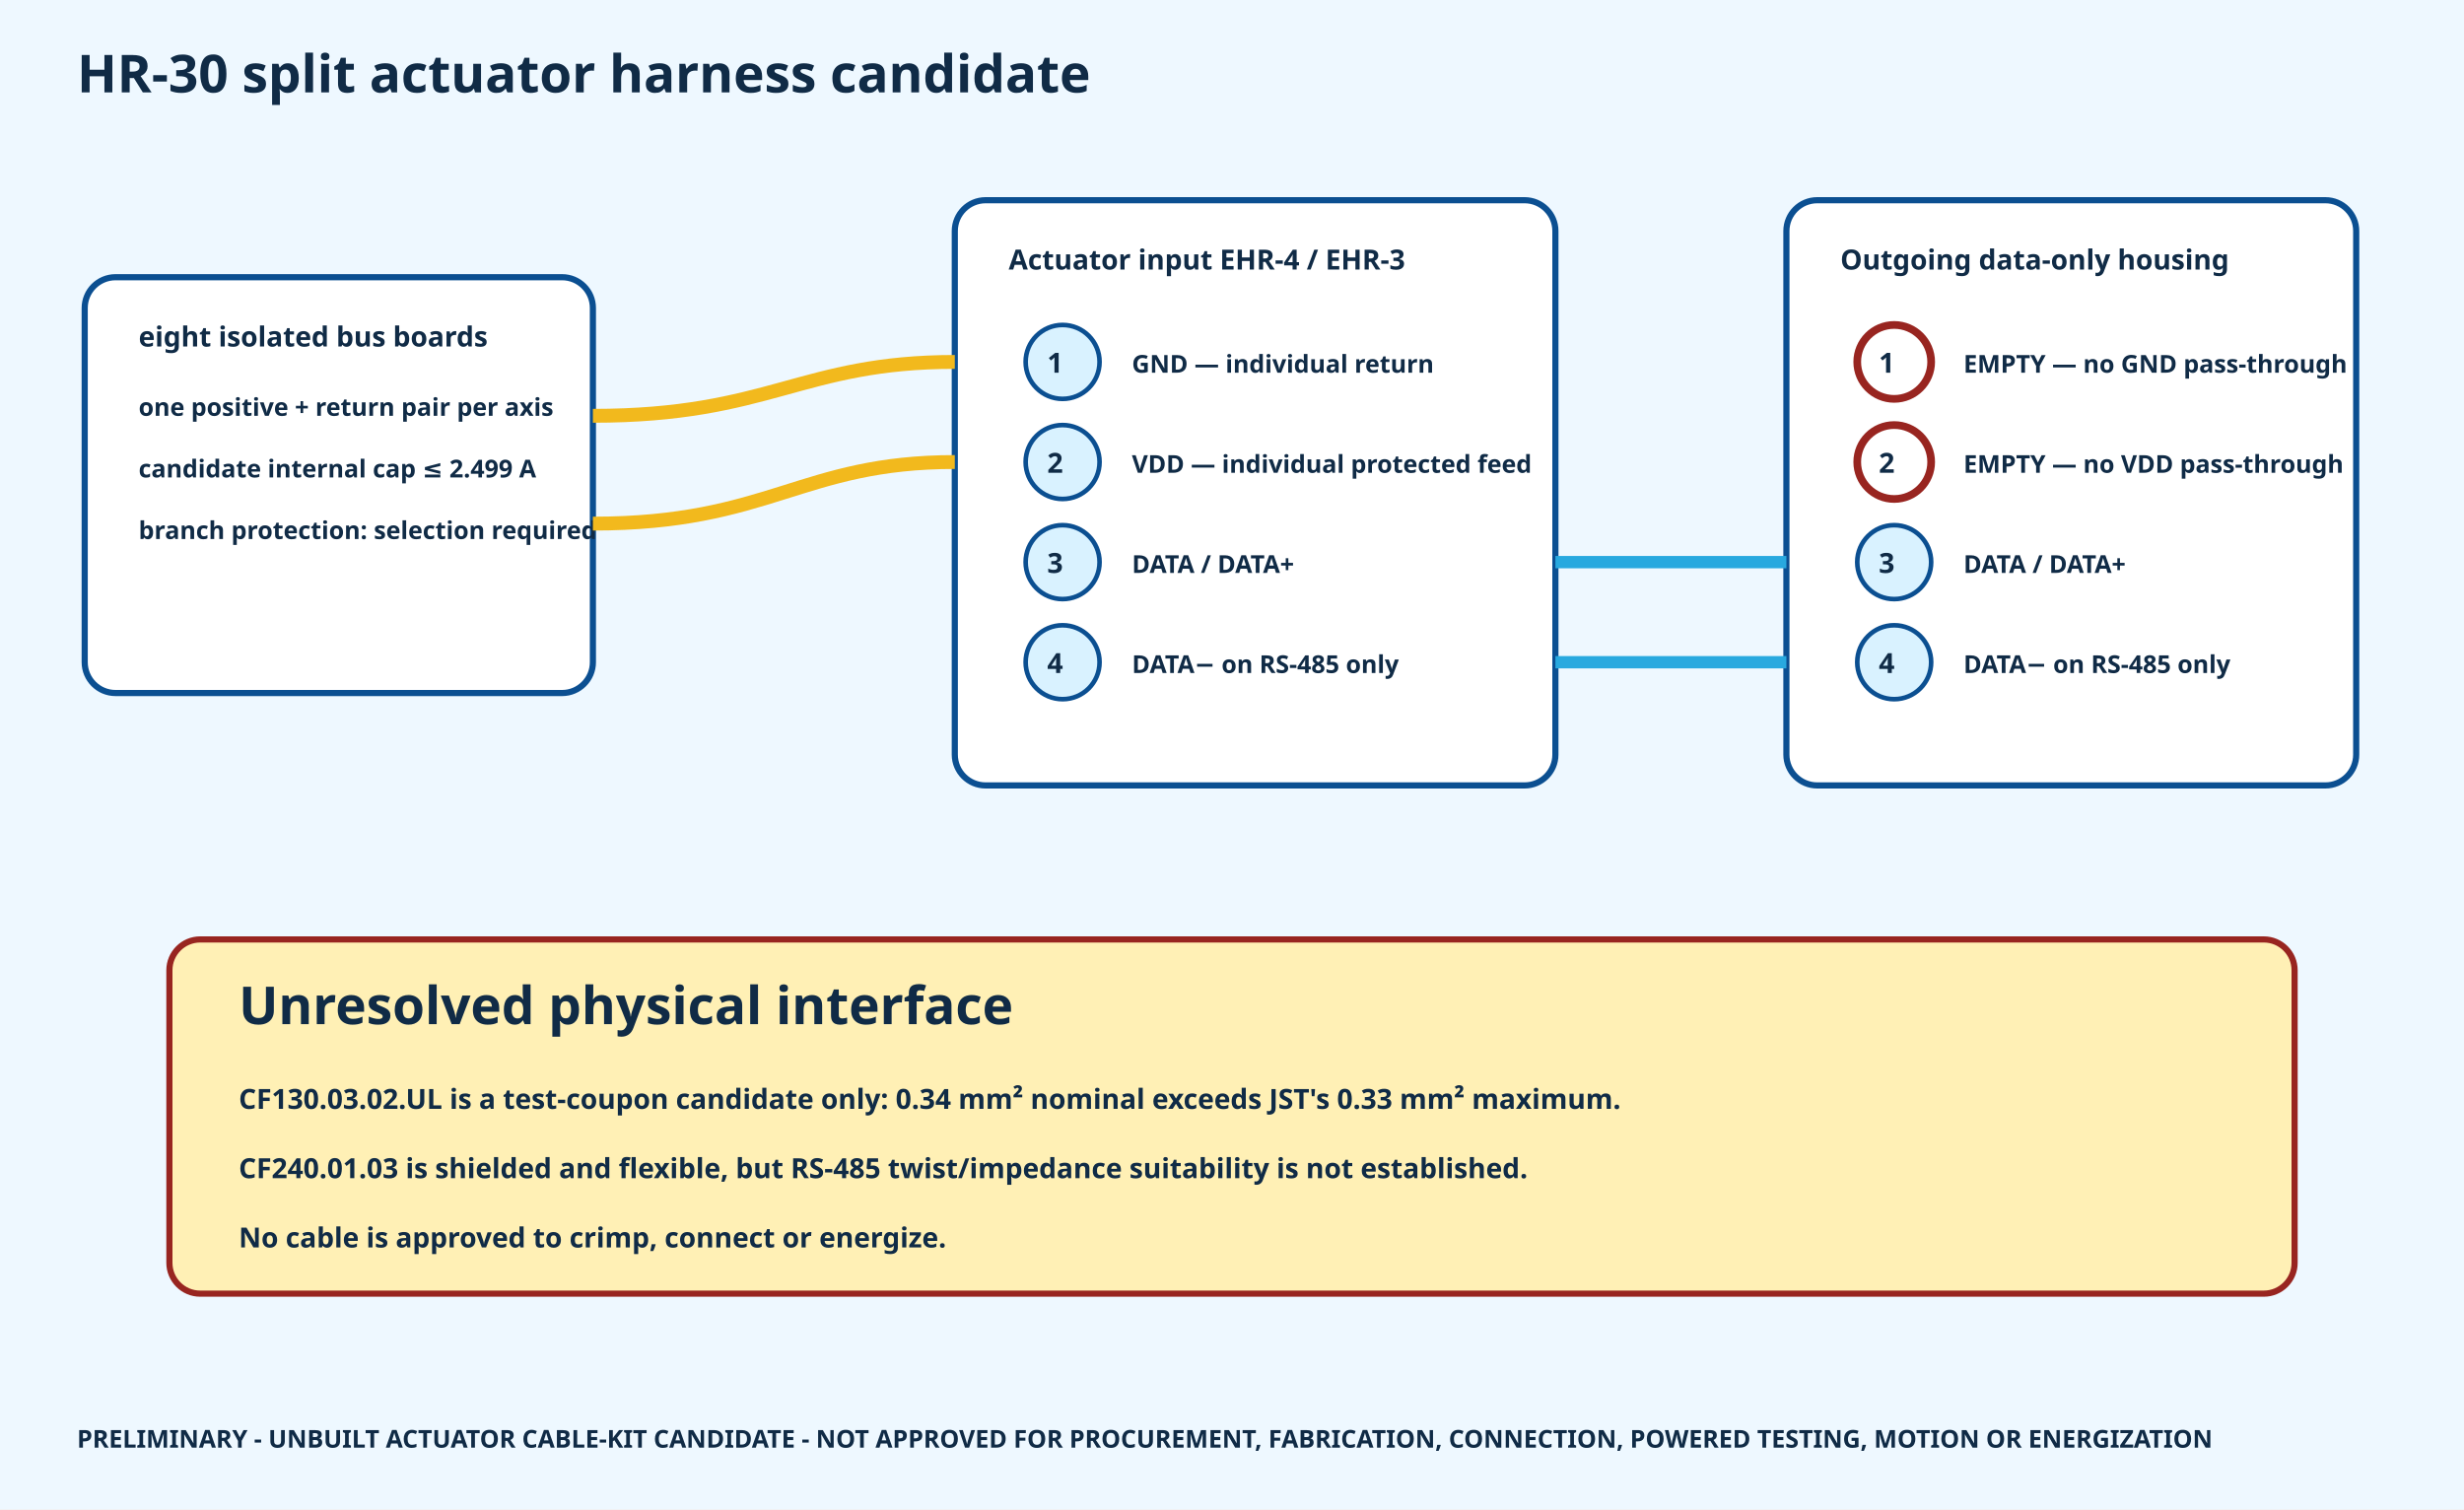
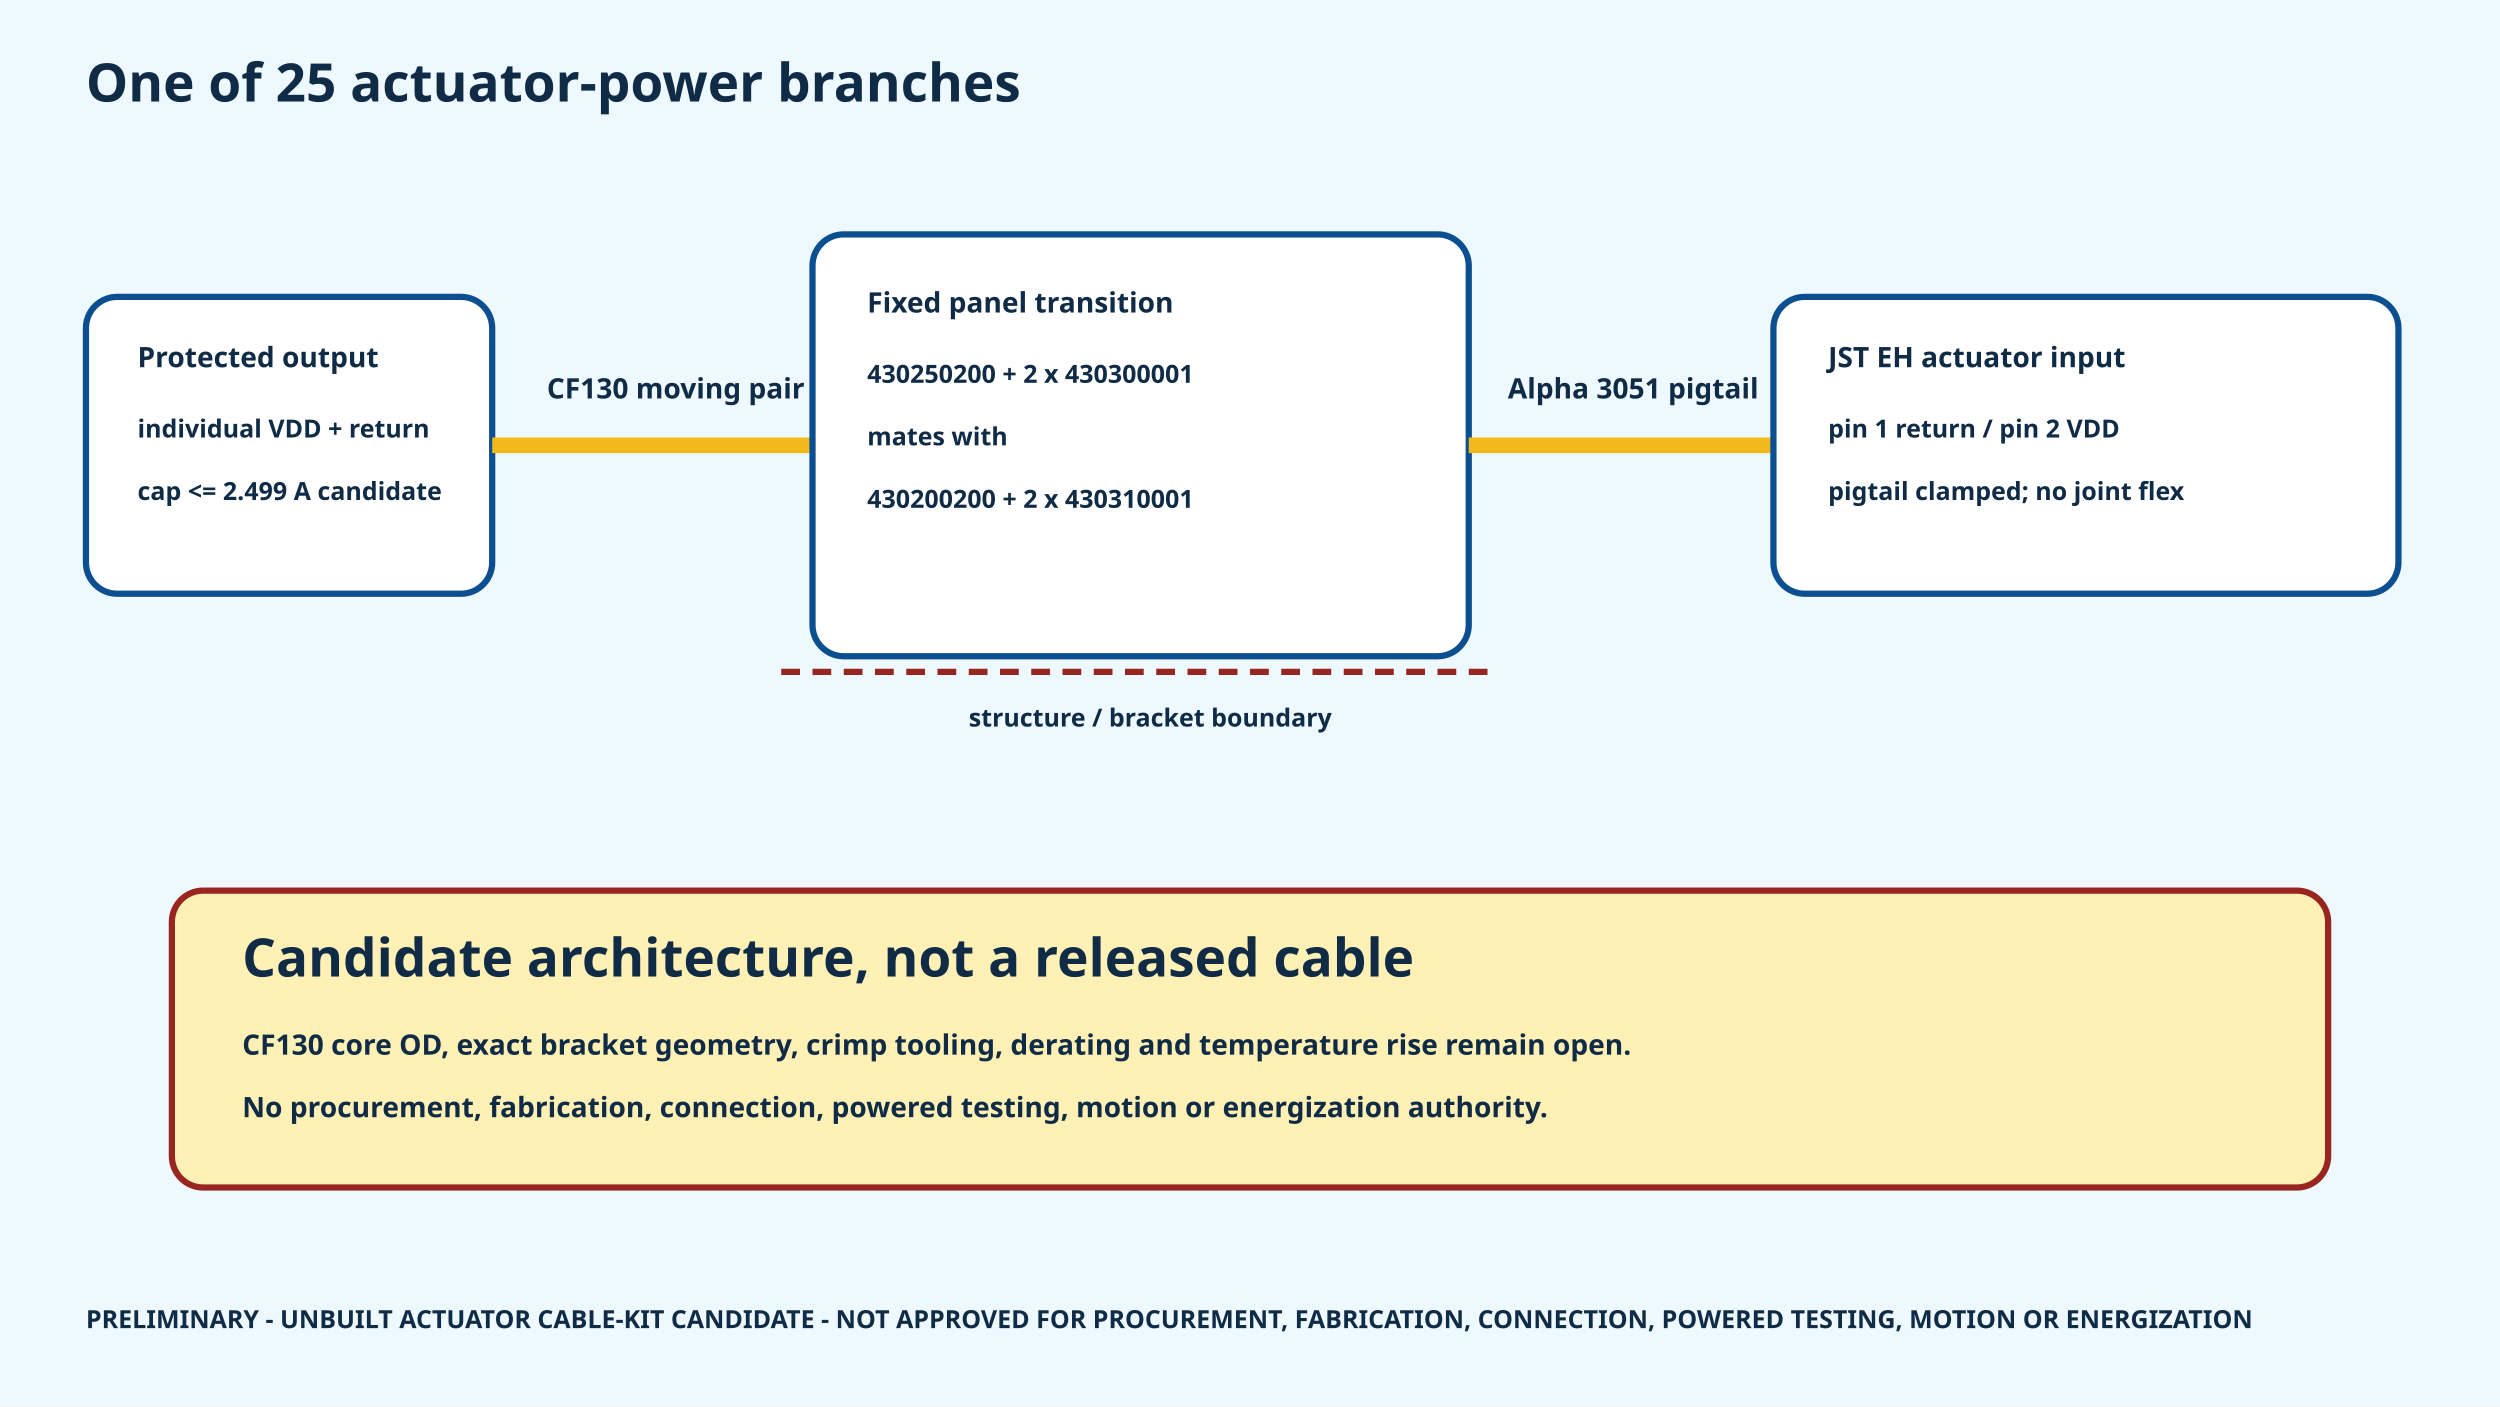
- <svg xmlns="http://www.w3.org/2000/svg" width="1600" height="980" viewBox="0 0 1600 980" role="img" aria-labelledby="title desc">
-   <style>text{font:600 18px system-ui;fill:#102b46}.h{font-size:34px;font-weight:900}.s{font-size:16px}.box{fill:#fff;stroke:#0b4f91;stroke-width:4}.data{stroke:#28a9df;stroke-width:8;fill:none}.power{stroke:#f2b91d;stroke-width:9;fill:none}.empty{fill:#fff;stroke:#982520;stroke-width:5}.pin{fill:#d9f2ff;stroke:#0b4f91;stroke-width:3}.warn{fill:#fff0b5;stroke:#982520;stroke-width:4}</style>
-   <rect width="1600" height="980" fill="#eef8ff" />
-   <text class="h" x="50" y="60">HR-30 split actuator harness candidate</text>
-   <rect class="box" x="55" y="180" width="330" height="270" rx="20" />
-   <text x="90" y="225">eight isolated bus boards</text>
-   <text class="s" x="90" y="270">one positive + return pair per axis</text>
-   <text class="s" x="90" y="310">candidate internal cap ≤ 2.499 A</text>
-   <text class="s" x="90" y="350">branch protection: selection required</text>
-   <rect class="box" x="620" y="130" width="390" height="380" rx="20" />
-   <text x="655" y="175">Actuator input EHR-4 / EHR-3</text>
-   <circle class="pin" cx="690" cy="235" r="24" />
-   <text x="680" y="242">1</text>
-   <text class="s" x="735" y="242">GND — individual return</text>
-   <circle class="pin" cx="690" cy="300" r="24" />
-   <text x="680" y="307">2</text>
-   <text class="s" x="735" y="307">VDD — individual protected feed</text>
-   <circle class="pin" cx="690" cy="365" r="24" />
-   <text x="680" y="372">3</text>
-   <text class="s" x="735" y="372">DATA / DATA+</text>
-   <circle class="pin" cx="690" cy="430" r="24" />
-   <text x="680" y="437">4</text>
-   <text class="s" x="735" y="437">DATA− on RS-485 only</text>
-   <path class="power" d="M385 270 C500 270 520 235 620 235" />
-   <path class="power" d="M385 340 C500 340 520 300 620 300" />
-   <rect class="box" x="1160" y="130" width="370" height="380" rx="20" />
-   <text x="1195" y="175">Outgoing data-only housing</text>
-   <circle class="empty" cx="1230" cy="235" r="24" />
-   <text x="1220" y="242">1</text>
-   <text class="s" x="1275" y="242">EMPTY — no GND pass-through</text>
-   <circle class="empty" cx="1230" cy="300" r="24" />
-   <text x="1220" y="307">2</text>
-   <text class="s" x="1275" y="307">EMPTY — no VDD pass-through</text>
-   <circle class="pin" cx="1230" cy="365" r="24" />
-   <text x="1220" y="372">3</text>
-   <text class="s" x="1275" y="372">DATA / DATA+</text>
-   <circle class="pin" cx="1230" cy="430" r="24" />
-   <text x="1220" y="437">4</text>
-   <text class="s" x="1275" y="437">DATA− on RS-485 only</text>
-   <path class="data" d="M1010 365 L1160 365" />
-   <path class="data" d="M1010 430 L1160 430" />
-   <rect class="warn" x="110" y="610" width="1380" height="230" rx="20" />
-   <text class="h" x="155" y="665">Unresolved physical interface</text>
-   <text x="155" y="720">CF130.03.02.UL is a test-coupon candidate only: 0.34 mm² nominal exceeds JST's 0.33 mm² maximum.</text>
-   <text x="155" y="765">CF240.01.03 is shielded and flexible, but RS-485 twist/impedance suitability is not established.</text>
-   <text x="155" y="810">No cable is approved to crimp, connect or energize.</text>
-   <text class="s" x="50" y="940">PRELIMINARY - UNBUILT ACTUATOR CABLE-KIT CANDIDATE - NOT APPROVED FOR PROCUREMENT, FABRICATION, CONNECTION, POWERED TESTING, MOTION OR ENERGIZATION</text>
+ <svg xmlns="http://www.w3.org/2000/svg" width="1600" height="900" viewBox="0 0 1600 900" role="img" aria-labelledby="title desc">
+   <style>text{font:600 18px system-ui;fill:#102b46}.h{font-size:34px;font-weight:900}.s{font-size:16px}.box{fill:#fff;stroke:#0b4f91;stroke-width:4}.power{stroke:#f2b91d;stroke-width:10;fill:none}.fixed{stroke:#982520;stroke-width:4;stroke-dasharray:12 8}.warn{fill:#fff0b5;stroke:#982520;stroke-width:4}</style>
+   <rect width="1600" height="900" fill="#eef8ff" />
+   <text class="h" x="55" y="65">One of 25 actuator-power branches</text>
+   <rect class="box" x="55" y="190" width="260" height="190" rx="20" />
+   <text x="88" y="235">Protected output</text>
+   <text class="s" x="88" y="280">individual VDD + return</text>
+   <text class="s" x="88" y="320">cap &lt;= 2.499 A candidate</text>
+   <path class="power" d="M315 285 H520" />
+   <text x="350" y="255">CF130 moving pair</text>
+   <rect class="box" x="520" y="150" width="420" height="270" rx="20" />
+   <text x="555" y="200">Fixed panel transition</text>
+   <text class="s" x="555" y="245">430250200 + 2 x 430300001</text>
+   <text class="s" x="555" y="285">mates with</text>
+   <text class="s" x="555" y="325">430200200 + 2 x 430310001</text>
+   <path class="fixed" d="M500 430 H960" />
+   <text class="s" x="620" y="465">structure / bracket boundary</text>
+   <path class="power" d="M940 285 H1135" />
+   <text x="965" y="255">Alpha 3051 pigtail</text>
+   <rect class="box" x="1135" y="190" width="400" height="190" rx="20" />
+   <text x="1170" y="235">JST EH actuator input</text>
+   <text class="s" x="1170" y="280">pin 1 return / pin 2 VDD</text>
+   <text class="s" x="1170" y="320">pigtail clamped; no joint flex</text>
+   <rect class="warn" x="110" y="570" width="1380" height="190" rx="20" />
+   <text class="h" x="155" y="625">Candidate architecture, not a released cable</text>
+   <text x="155" y="675">CF130 core OD, exact bracket geometry, crimp tooling, derating and temperature rise remain open.</text>
+   <text x="155" y="715">No procurement, fabrication, connection, powered testing, motion or energization authority.</text>
+   <text class="s" x="55" y="850">PRELIMINARY - UNBUILT ACTUATOR CABLE-KIT CANDIDATE - NOT APPROVED FOR PROCUREMENT, FABRICATION, CONNECTION, POWERED TESTING, MOTION OR ENERGIZATION</text>
</svg>
